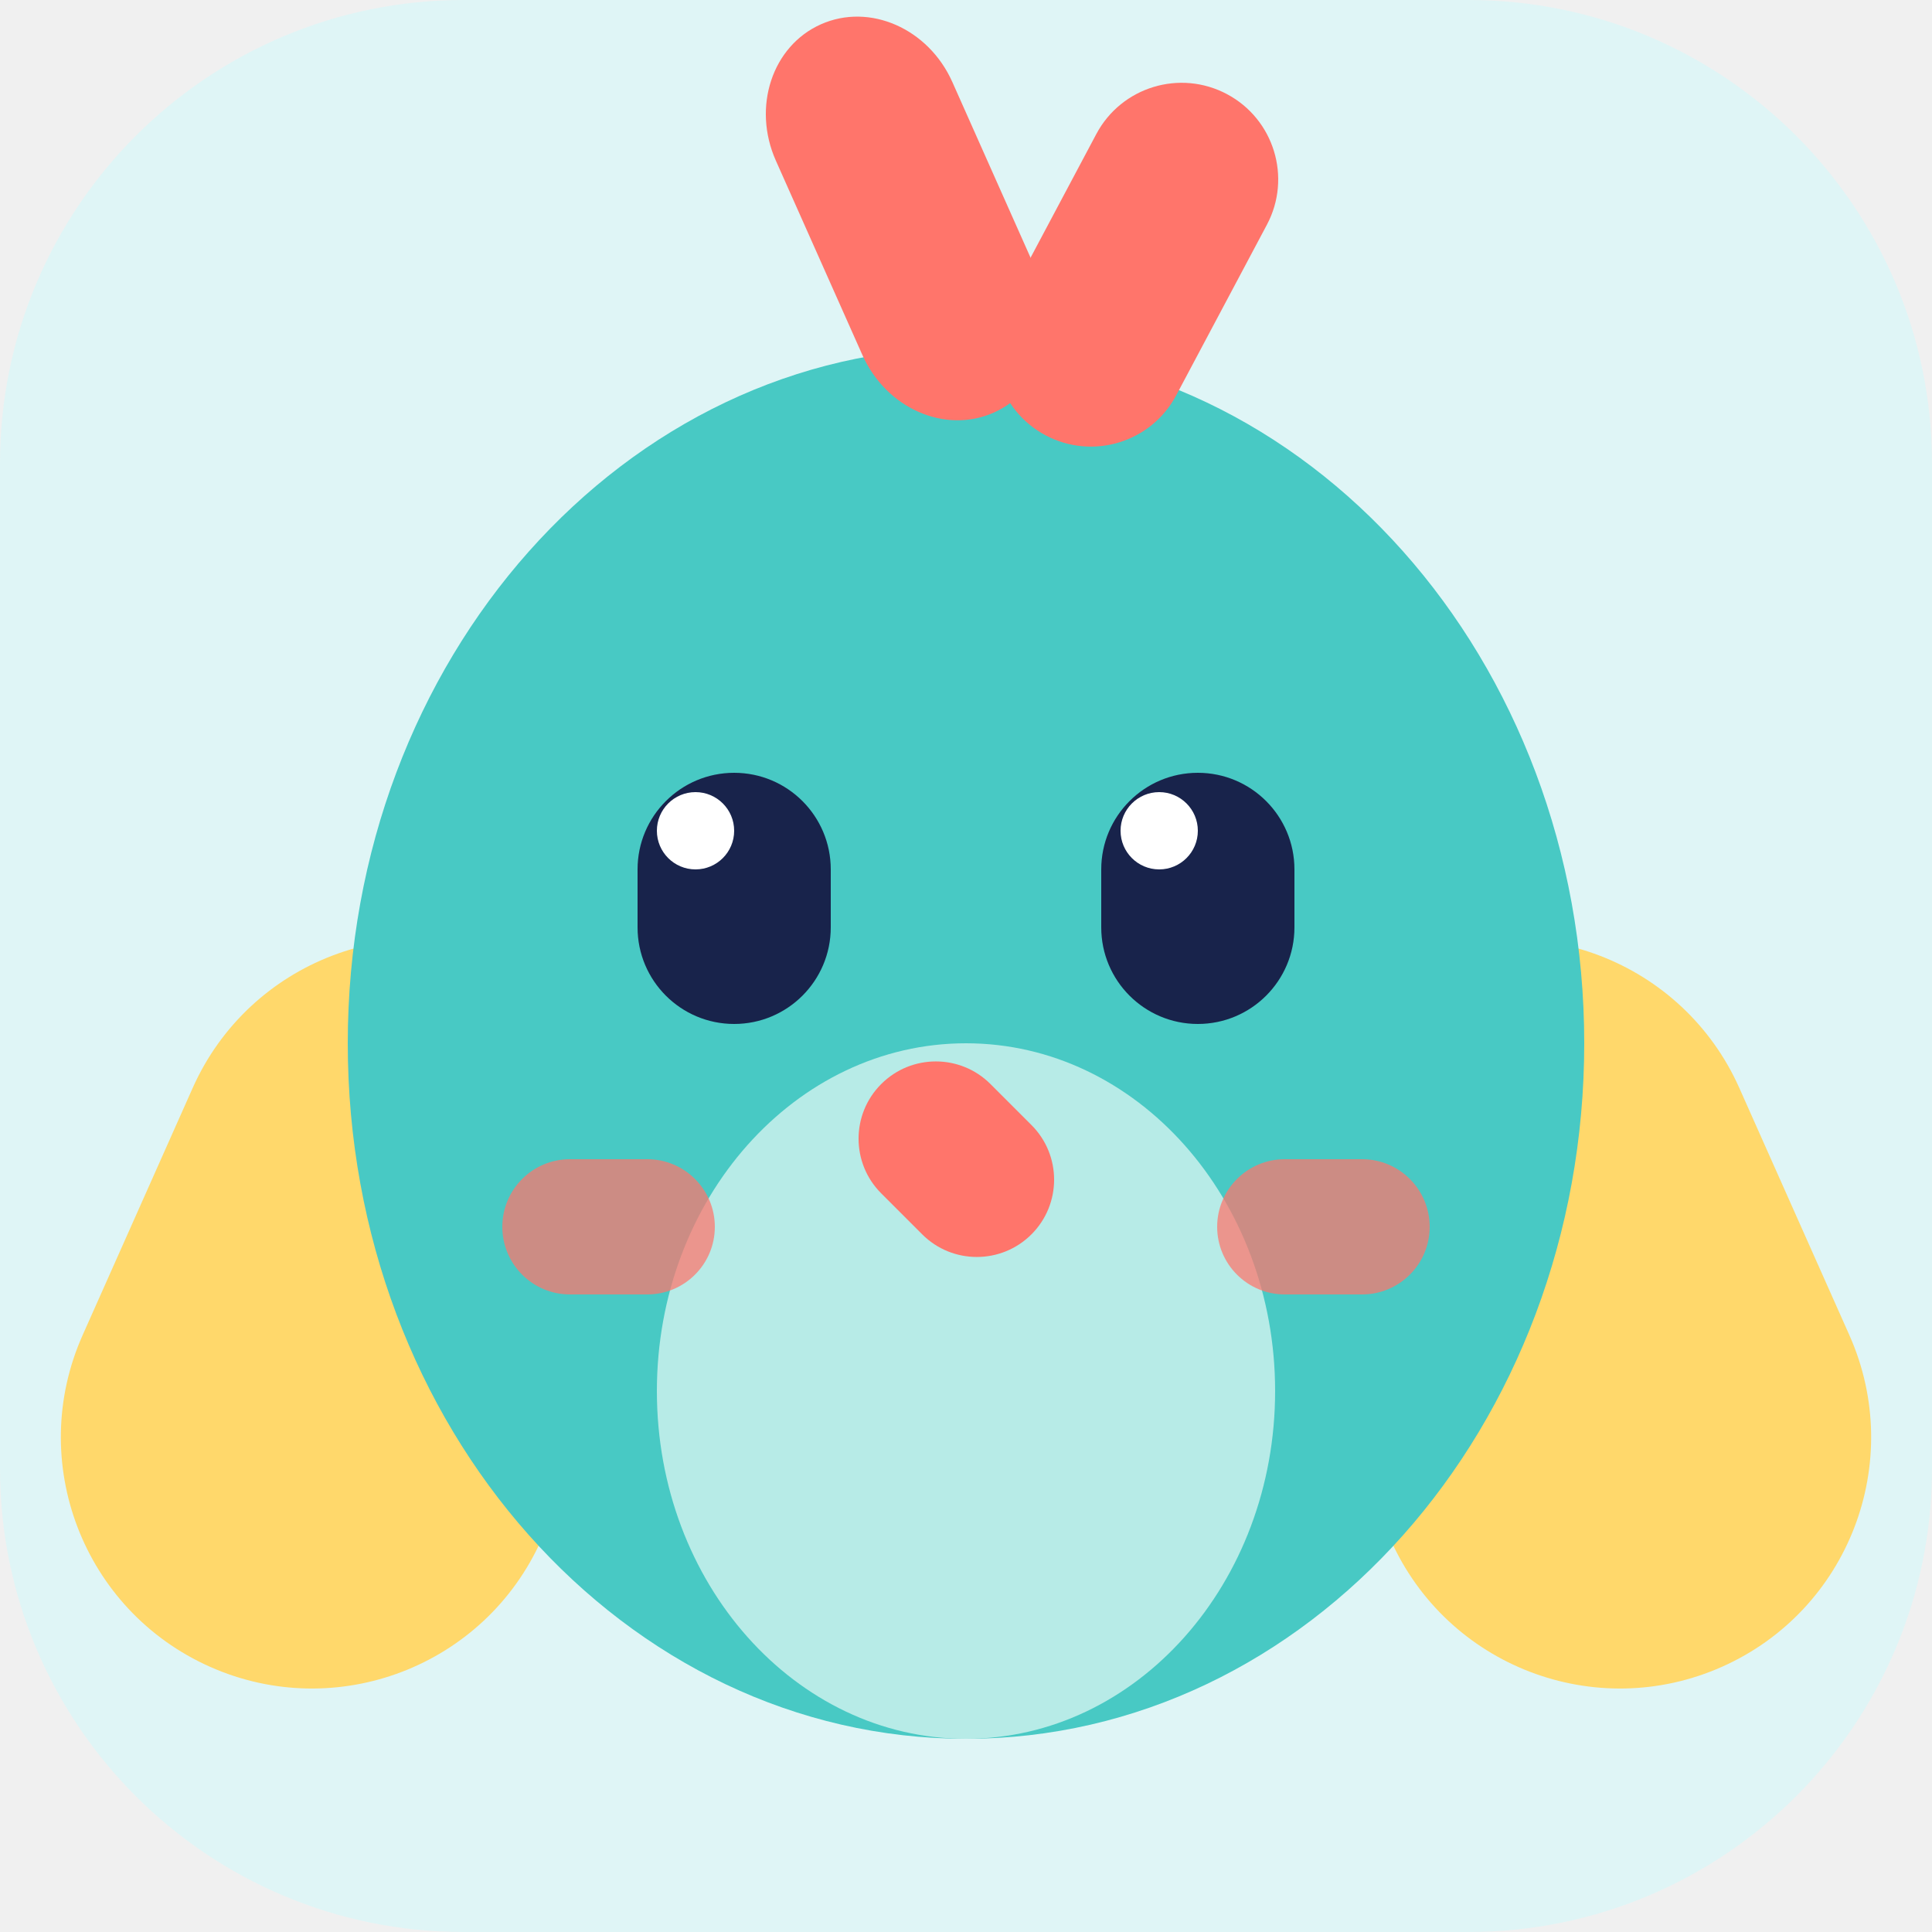
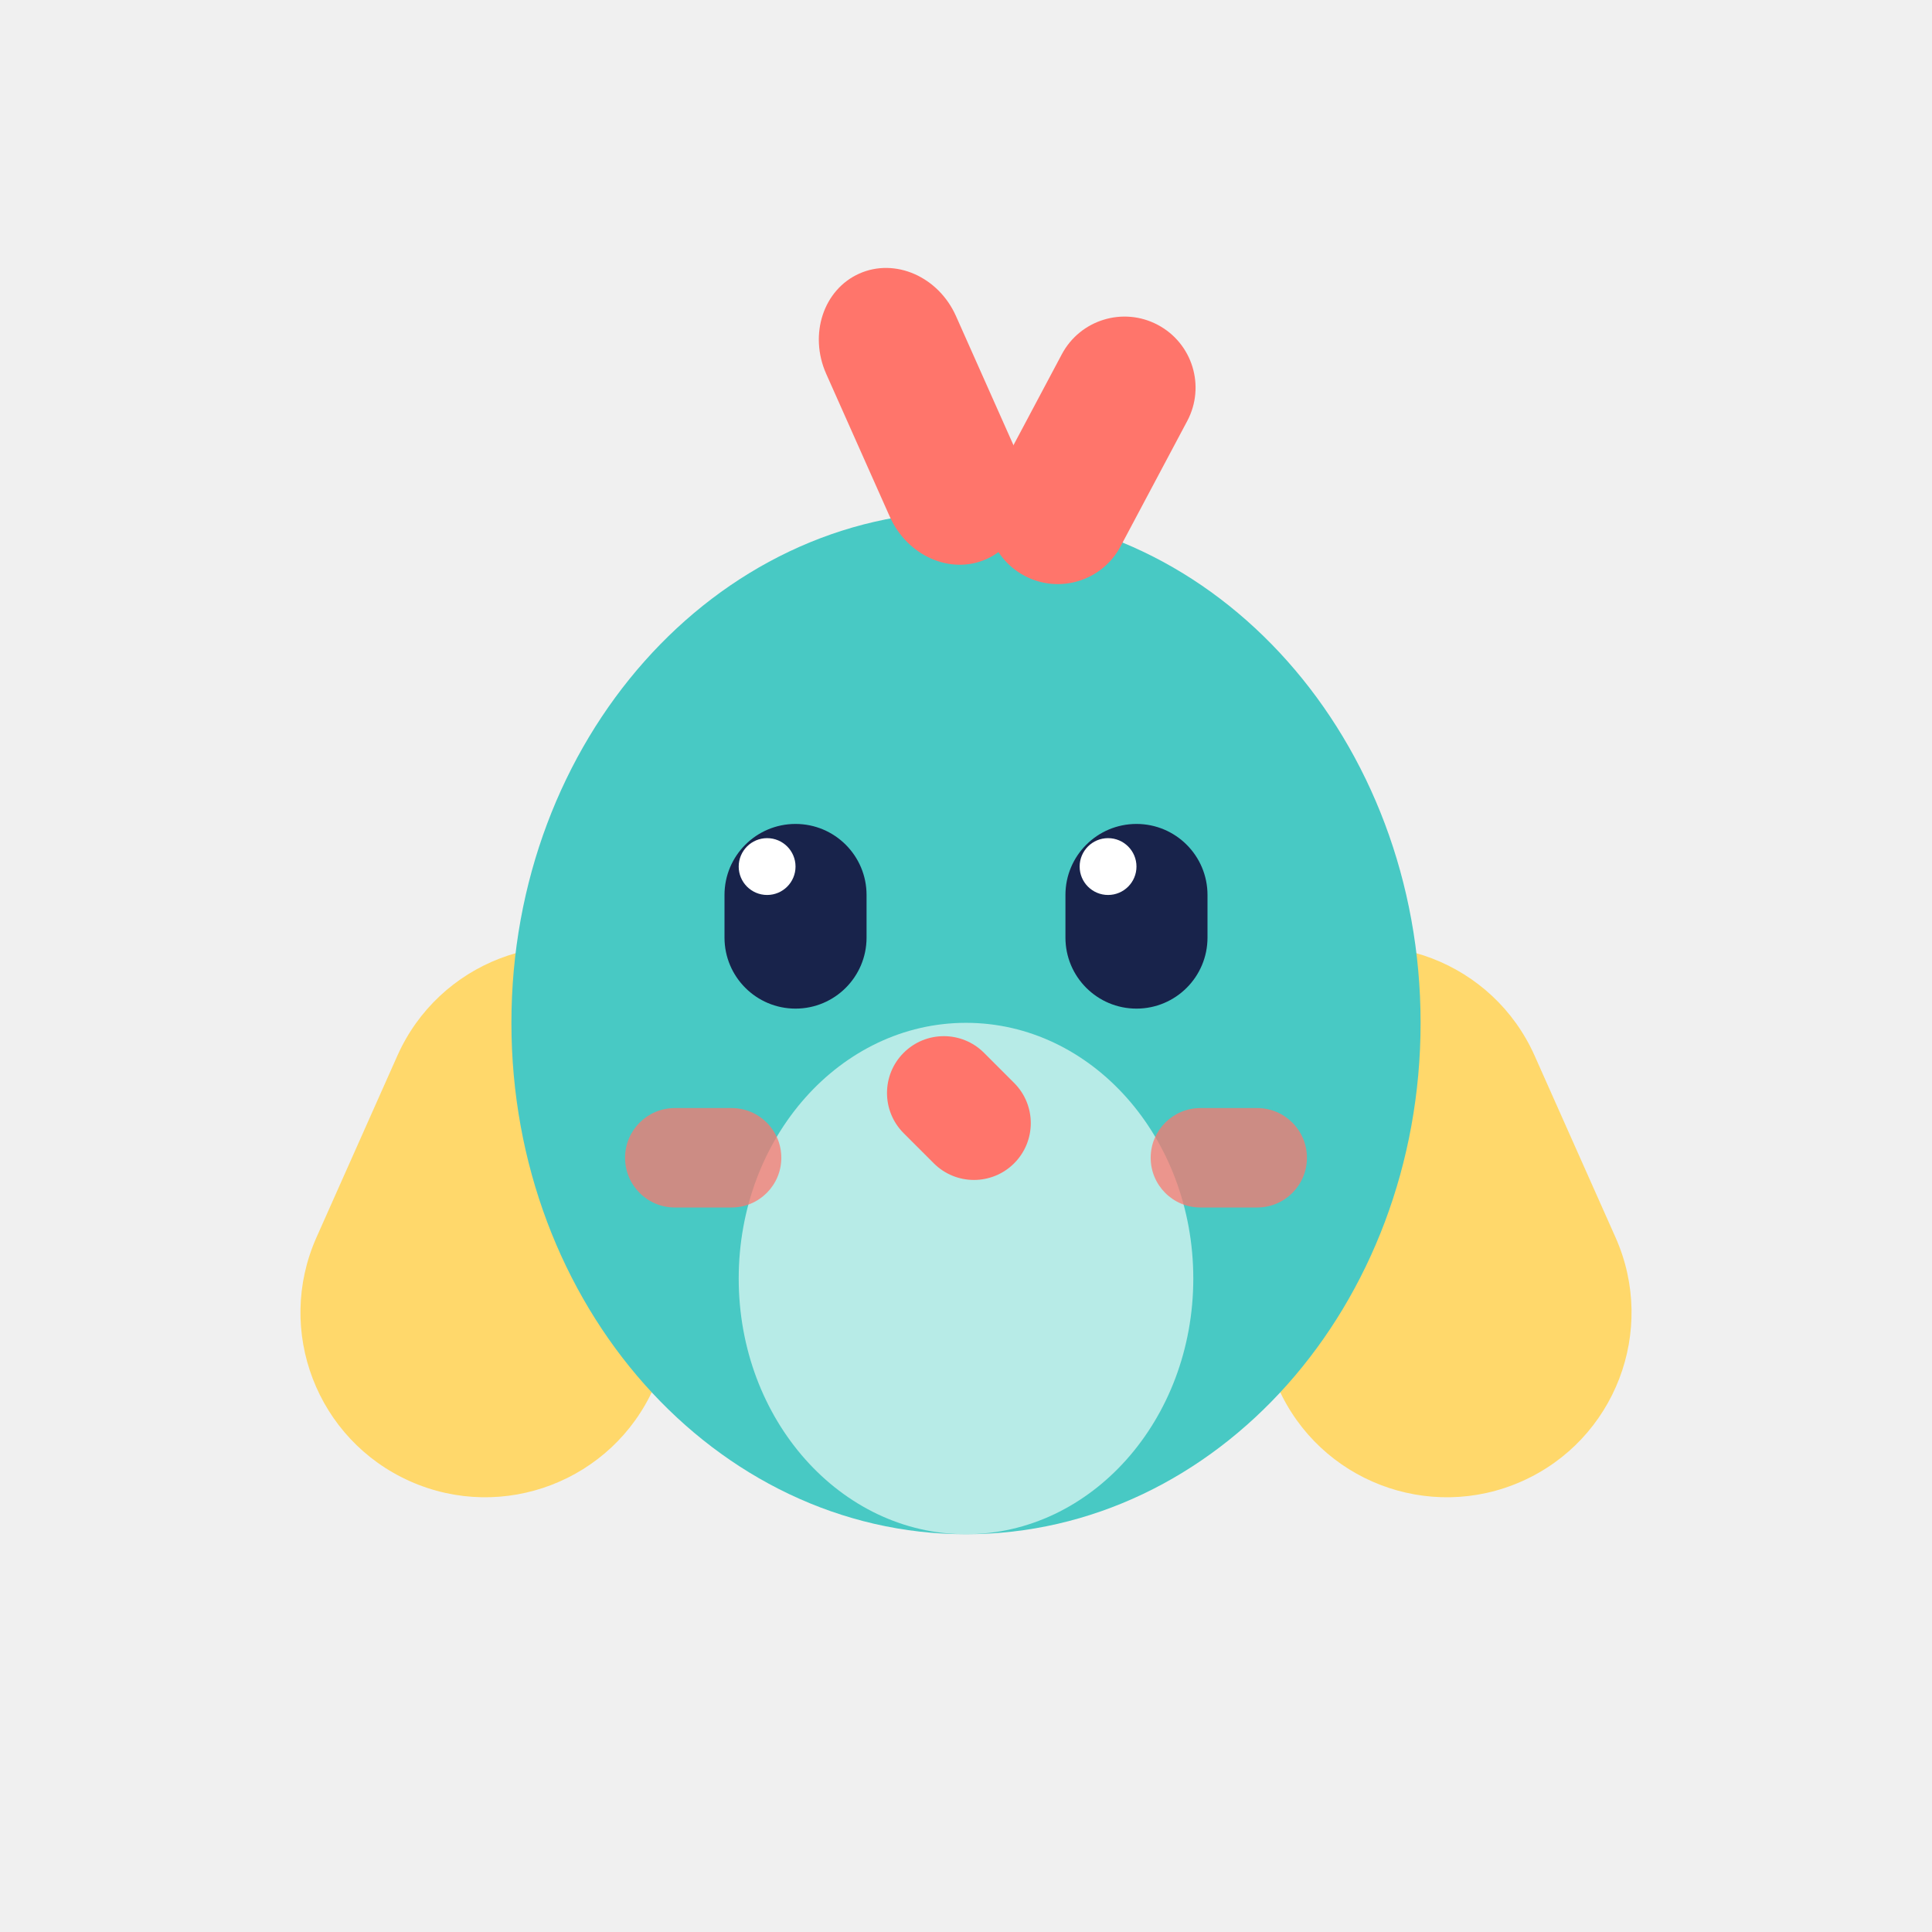
- <svg xmlns="http://www.w3.org/2000/svg" viewBox="0 0 100 100">
-   <rect width="100" height="100" rx="24" fill="#DFF5F6" />
+ <svg xmlns="http://www.w3.org/2000/svg" viewBox="-18 -18 136 136">
  <rect x="6" y="48" width="26" height="40" rx="13" fill="#FFD86B" transform="rotate(24 19 68)" />
  <rect x="68" y="48" width="26" height="40" rx="13" fill="#FFD86B" transform="rotate(-24 81 68)" />
  <rect x="18" y="18" width="64" height="72" rx="40" fill="#48C9C4" />
  <ellipse cx="50" cy="72" rx="16" ry="18" fill="#DDF7F3" opacity="0.74" />
  <rect x="47" y="2" width="10" height="22" rx="5.5" fill="#FF756B" transform="rotate(-24 45.5 24)" />
  <rect x="49" y="3" width="10" height="20" rx="5" fill="#FF756B" transform="rotate(28 55 23)" />
  <rect x="26" y="60" width="11" height="7" rx="3.5" fill="#FF756B" opacity="0.72" />
  <rect x="63" y="60" width="11" height="7" rx="3.5" fill="#FF756B" opacity="0.72" />
  <rect x="33" y="40" width="10" height="13" rx="5" fill="#18234B" />
  <rect x="57" y="40" width="10" height="13" rx="5" fill="#18234B" />
  <circle cx="36" cy="43" r="2" fill="#FFFFFF" />
  <circle cx="60" cy="43" r="2" fill="#FFFFFF" />
  <rect x="44" y="56" width="11" height="8" rx="4" fill="#FF756B" transform="rotate(45 49.5 60)" />
</svg>
